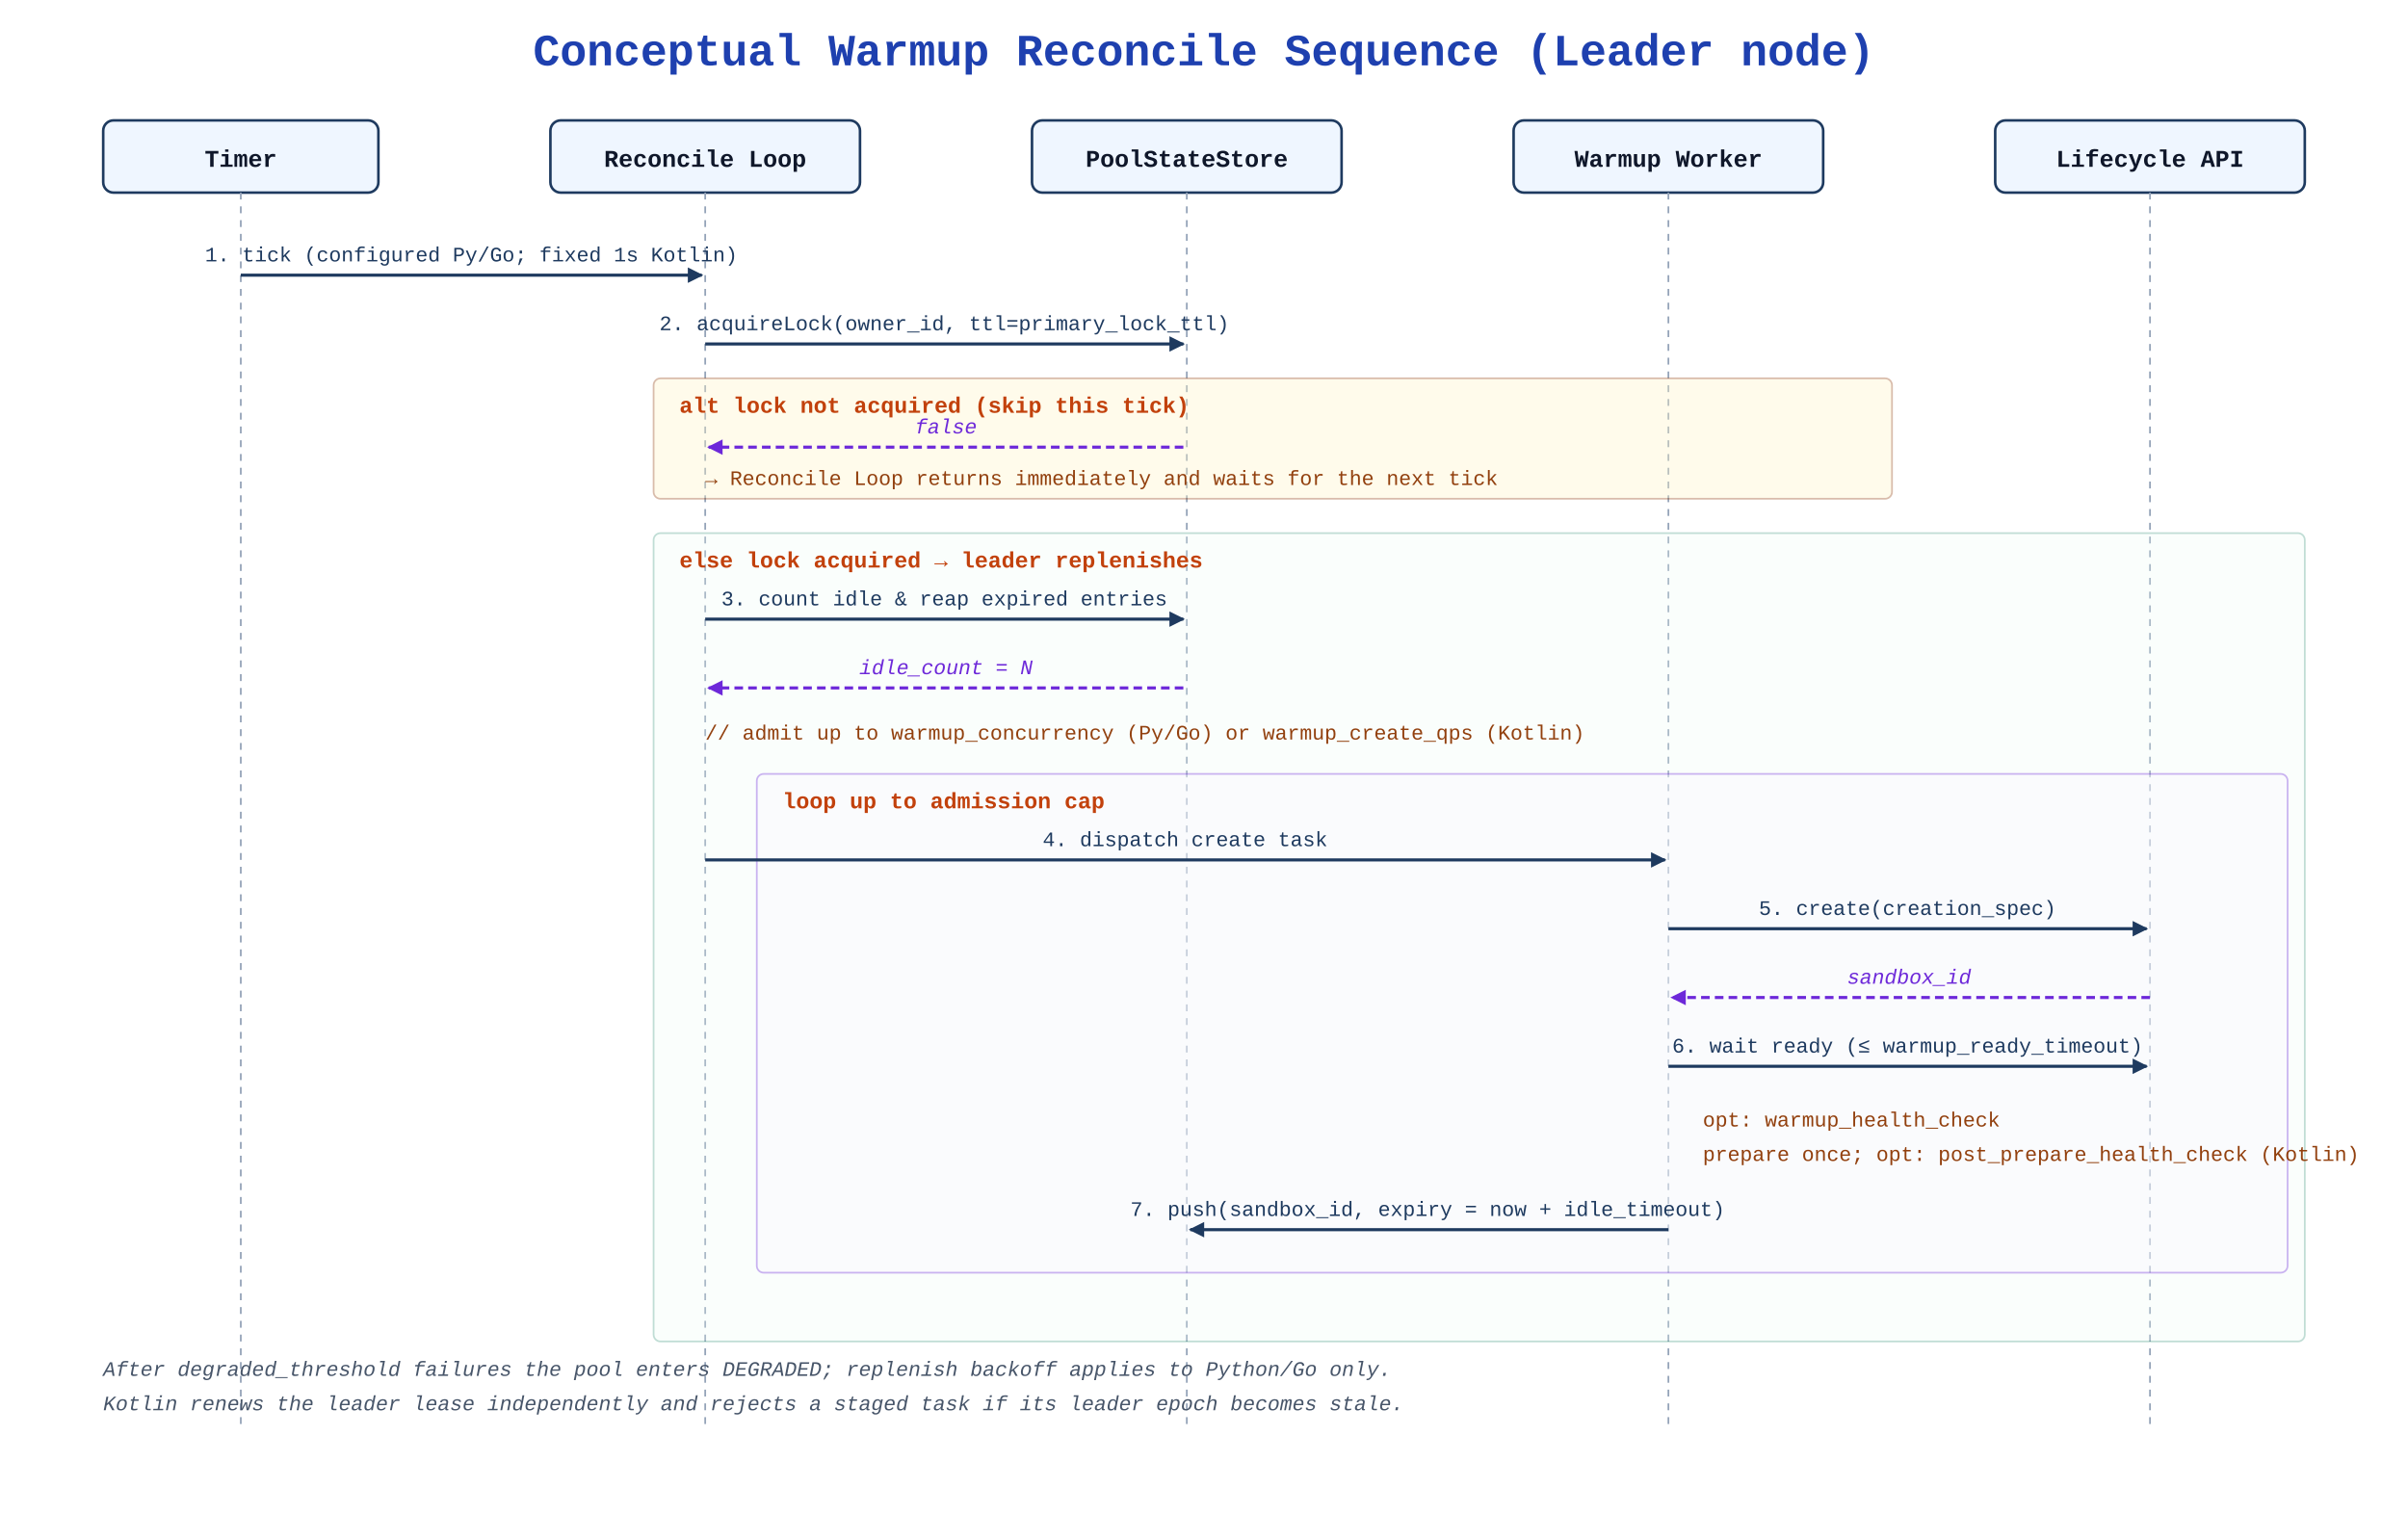
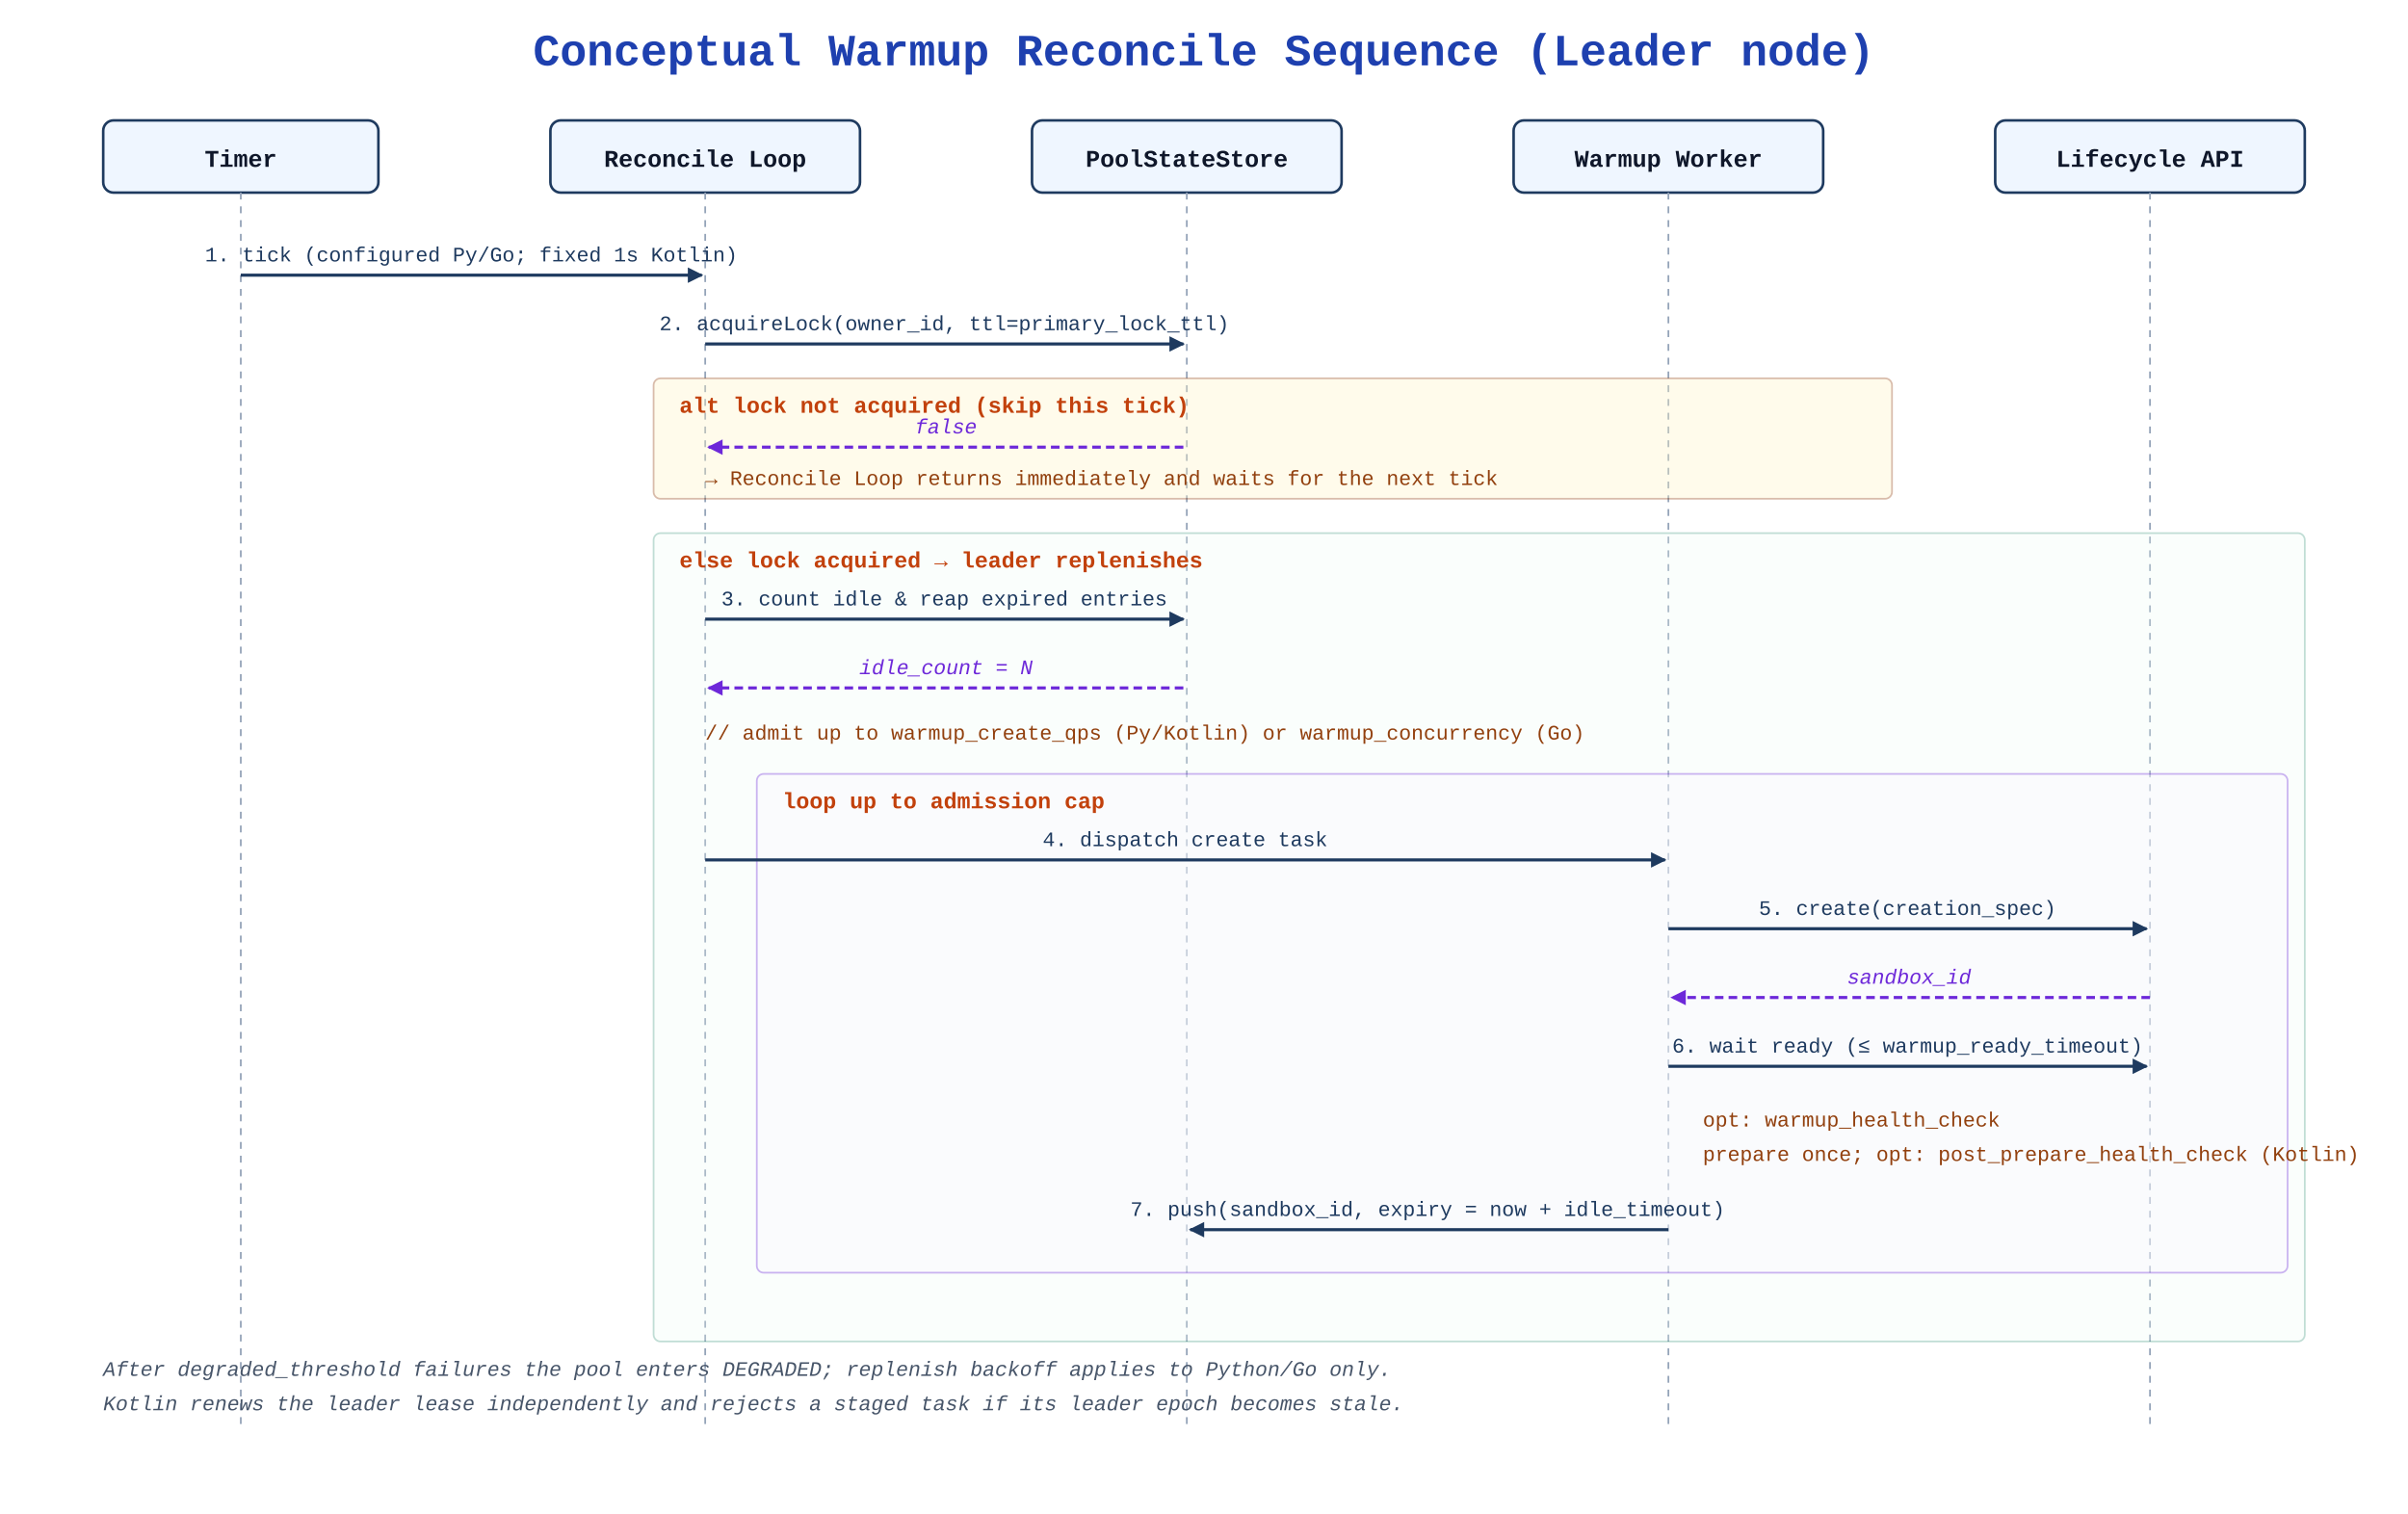
<svg xmlns="http://www.w3.org/2000/svg" width="1400" height="880" viewBox="0 0 1400 880" role="img" aria-labelledby="title desc">
  <defs>
    <marker id="a2-arrow" viewBox="0 0 10 10" refX="9" refY="5" markerWidth="9" markerHeight="9" markerUnits="userSpaceOnUse" orient="auto-start-reverse">
      <path d="M 0 0 L 10 5 L 0 10 z" fill="#1e3a5f" />
    </marker>
    <marker id="a2-arrow-ret" viewBox="0 0 10 10" refX="9" refY="5" markerWidth="9" markerHeight="9" markerUnits="userSpaceOnUse" orient="auto-start-reverse">
      <path d="M 0 0 L 10 5 L 0 10 z" fill="#6d28d9" />
    </marker>
    <style>
      text { font-family: Menlo, Monaco, Consolas, "Liberation Mono", monospace; }
      .title { font-size: 26px; font-weight: 700; fill: #1e40af; }
      .actor { font-size: 14px; font-weight: 700; fill: #0f172a; }
      .msg { font-size: 12px; fill: #1e3a5f; }
      .ret { font-size: 12px; fill: #6d28d9; font-style: italic; }
      .note { font-size: 12px; fill: #92400e; }
      .caption { font-size: 12px; fill: #475569; font-style: italic; }
      .phase { font-size: 13px; font-weight: 700; fill: #c2410c; }
      .lifeline { stroke: #94a3b8; stroke-dasharray: 4,4; }
      .actor-box { fill: #eff6ff; stroke: #1e3a5f; stroke-width: 1.5; rx: 6; }
    </style>
  </defs>
  <text x="700" y="38" class="title" text-anchor="middle">Conceptual Warmup Reconcile Sequence (Leader node)</text>
  <g>
    <rect x="60" y="70" width="160" height="42" class="actor-box" />
    <text x="140" y="97" class="actor" text-anchor="middle">Timer</text>
    <rect x="320" y="70" width="180" height="42" class="actor-box" />
    <text x="410" y="97" class="actor" text-anchor="middle">Reconcile Loop</text>
    <rect x="600" y="70" width="180" height="42" class="actor-box" />
    <text x="690" y="97" class="actor" text-anchor="middle">PoolStateStore</text>
    <rect x="880" y="70" width="180" height="42" class="actor-box" />
    <text x="970" y="97" class="actor" text-anchor="middle">Warmup Worker</text>
    <rect x="1160" y="70" width="180" height="42" class="actor-box" />
    <text x="1250" y="97" class="actor" text-anchor="middle">Lifecycle API</text>
  </g>
  <line x1="140" y1="112" x2="140" y2="830" class="lifeline" />
  <line x1="410" y1="112" x2="410" y2="830" class="lifeline" />
  <line x1="690" y1="112" x2="690" y2="830" class="lifeline" />
  <line x1="970" y1="112" x2="970" y2="830" class="lifeline" />
  <line x1="1250" y1="112" x2="1250" y2="830" class="lifeline" />
  <path d="M 140 160 L 408 160" stroke="#1e3a5f" stroke-width="1.8" fill="none" marker-end="url(#a2-arrow)" />
  <text x="274" y="152" class="msg" text-anchor="middle">1. tick (configured Py/Go; fixed 1s Kotlin)</text>
  <path d="M 410 200 L 688 200" stroke="#1e3a5f" stroke-width="1.8" fill="none" marker-end="url(#a2-arrow)" />
  <text x="549" y="192" class="msg" text-anchor="middle">2. acquireLock(owner_id, ttl=primary_lock_ttl)</text>
  <rect x="380" y="220" width="720" height="70" fill="#fef3c7" stroke="#92400e" stroke-width="1" rx="4" opacity="0.35" />
  <text x="395" y="240" class="phase">alt  lock not acquired (skip this tick)</text>
  <path d="M 688 260 L 412 260" stroke="#6d28d9" stroke-width="1.8" fill="none" marker-end="url(#a2-arrow-ret)" stroke-dasharray="5,3" />
  <text x="550" y="252" class="ret" text-anchor="middle">false</text>
  <text x="410" y="282" class="note">→ Reconcile Loop returns immediately and waits for the next tick</text>
  <rect x="380" y="310" width="960" height="470" fill="#ecfdf5" stroke="#047857" stroke-width="1" rx="4" opacity="0.25" />
  <text x="395" y="330" class="phase">else  lock acquired → leader replenishes</text>
  <path d="M 410 360 L 688 360" stroke="#1e3a5f" stroke-width="1.8" fill="none" marker-end="url(#a2-arrow)" />
  <text x="549" y="352" class="msg" text-anchor="middle">3. count idle &amp; reap expired entries</text>
  <path d="M 688 400 L 412 400" stroke="#6d28d9" stroke-width="1.8" fill="none" marker-end="url(#a2-arrow-ret)" stroke-dasharray="5,3" />
  <text x="550" y="392" class="ret" text-anchor="middle">idle_count = N</text>
-   <text x="410" y="430" class="note">// admit up to warmup_concurrency (Py/Go) or warmup_create_qps (Kotlin)</text>
+   <text x="410" y="430" class="note">// admit up to warmup_create_qps (Py/Kotlin) or warmup_concurrency (Go)</text>
  <rect x="440" y="450" width="890" height="290" fill="#faf5ff" stroke="#6d28d9" stroke-width="1" rx="4" opacity="0.35" />
  <text x="455" y="470" class="phase" fill="#6d28d9">loop  up to admission cap</text>
  <path d="M 410 500 L 968 500" stroke="#1e3a5f" stroke-width="1.8" fill="none" marker-end="url(#a2-arrow)" />
  <text x="689" y="492" class="msg" text-anchor="middle">4. dispatch create task</text>
  <path d="M 970 540 L 1248 540" stroke="#1e3a5f" stroke-width="1.8" fill="none" marker-end="url(#a2-arrow)" />
  <text x="1109" y="532" class="msg" text-anchor="middle">5. create(creation_spec)</text>
  <path d="M 1250 580 L 972 580" stroke="#6d28d9" stroke-width="1.8" fill="none" marker-end="url(#a2-arrow-ret)" stroke-dasharray="5,3" />
  <text x="1110" y="572" class="ret" text-anchor="middle">sandbox_id</text>
  <path d="M 970 620 L 1248 620" stroke="#1e3a5f" stroke-width="1.8" fill="none" marker-end="url(#a2-arrow)" />
  <text x="1109" y="612" class="msg" text-anchor="middle">6. wait ready (≤ warmup_ready_timeout)</text>
  <text x="990" y="655" class="note">opt: warmup_health_check</text>
  <text x="990" y="675" class="note">prepare once; opt: post_prepare_health_check (Kotlin)</text>
  <path d="M 970 715 L 692 715" stroke="#1e3a5f" stroke-width="1.8" fill="none" marker-end="url(#a2-arrow)" />
  <text x="830" y="707" class="msg" text-anchor="middle">7. push(sandbox_id, expiry = now + idle_timeout)</text>
  <text x="60" y="800" class="caption">After degraded_threshold failures the pool enters DEGRADED; replenish backoff applies to Python/Go only.</text>
  <text x="60" y="820" class="caption">Kotlin renews the leader lease independently and rejects a staged task if its leader epoch becomes stale.</text>
</svg>
